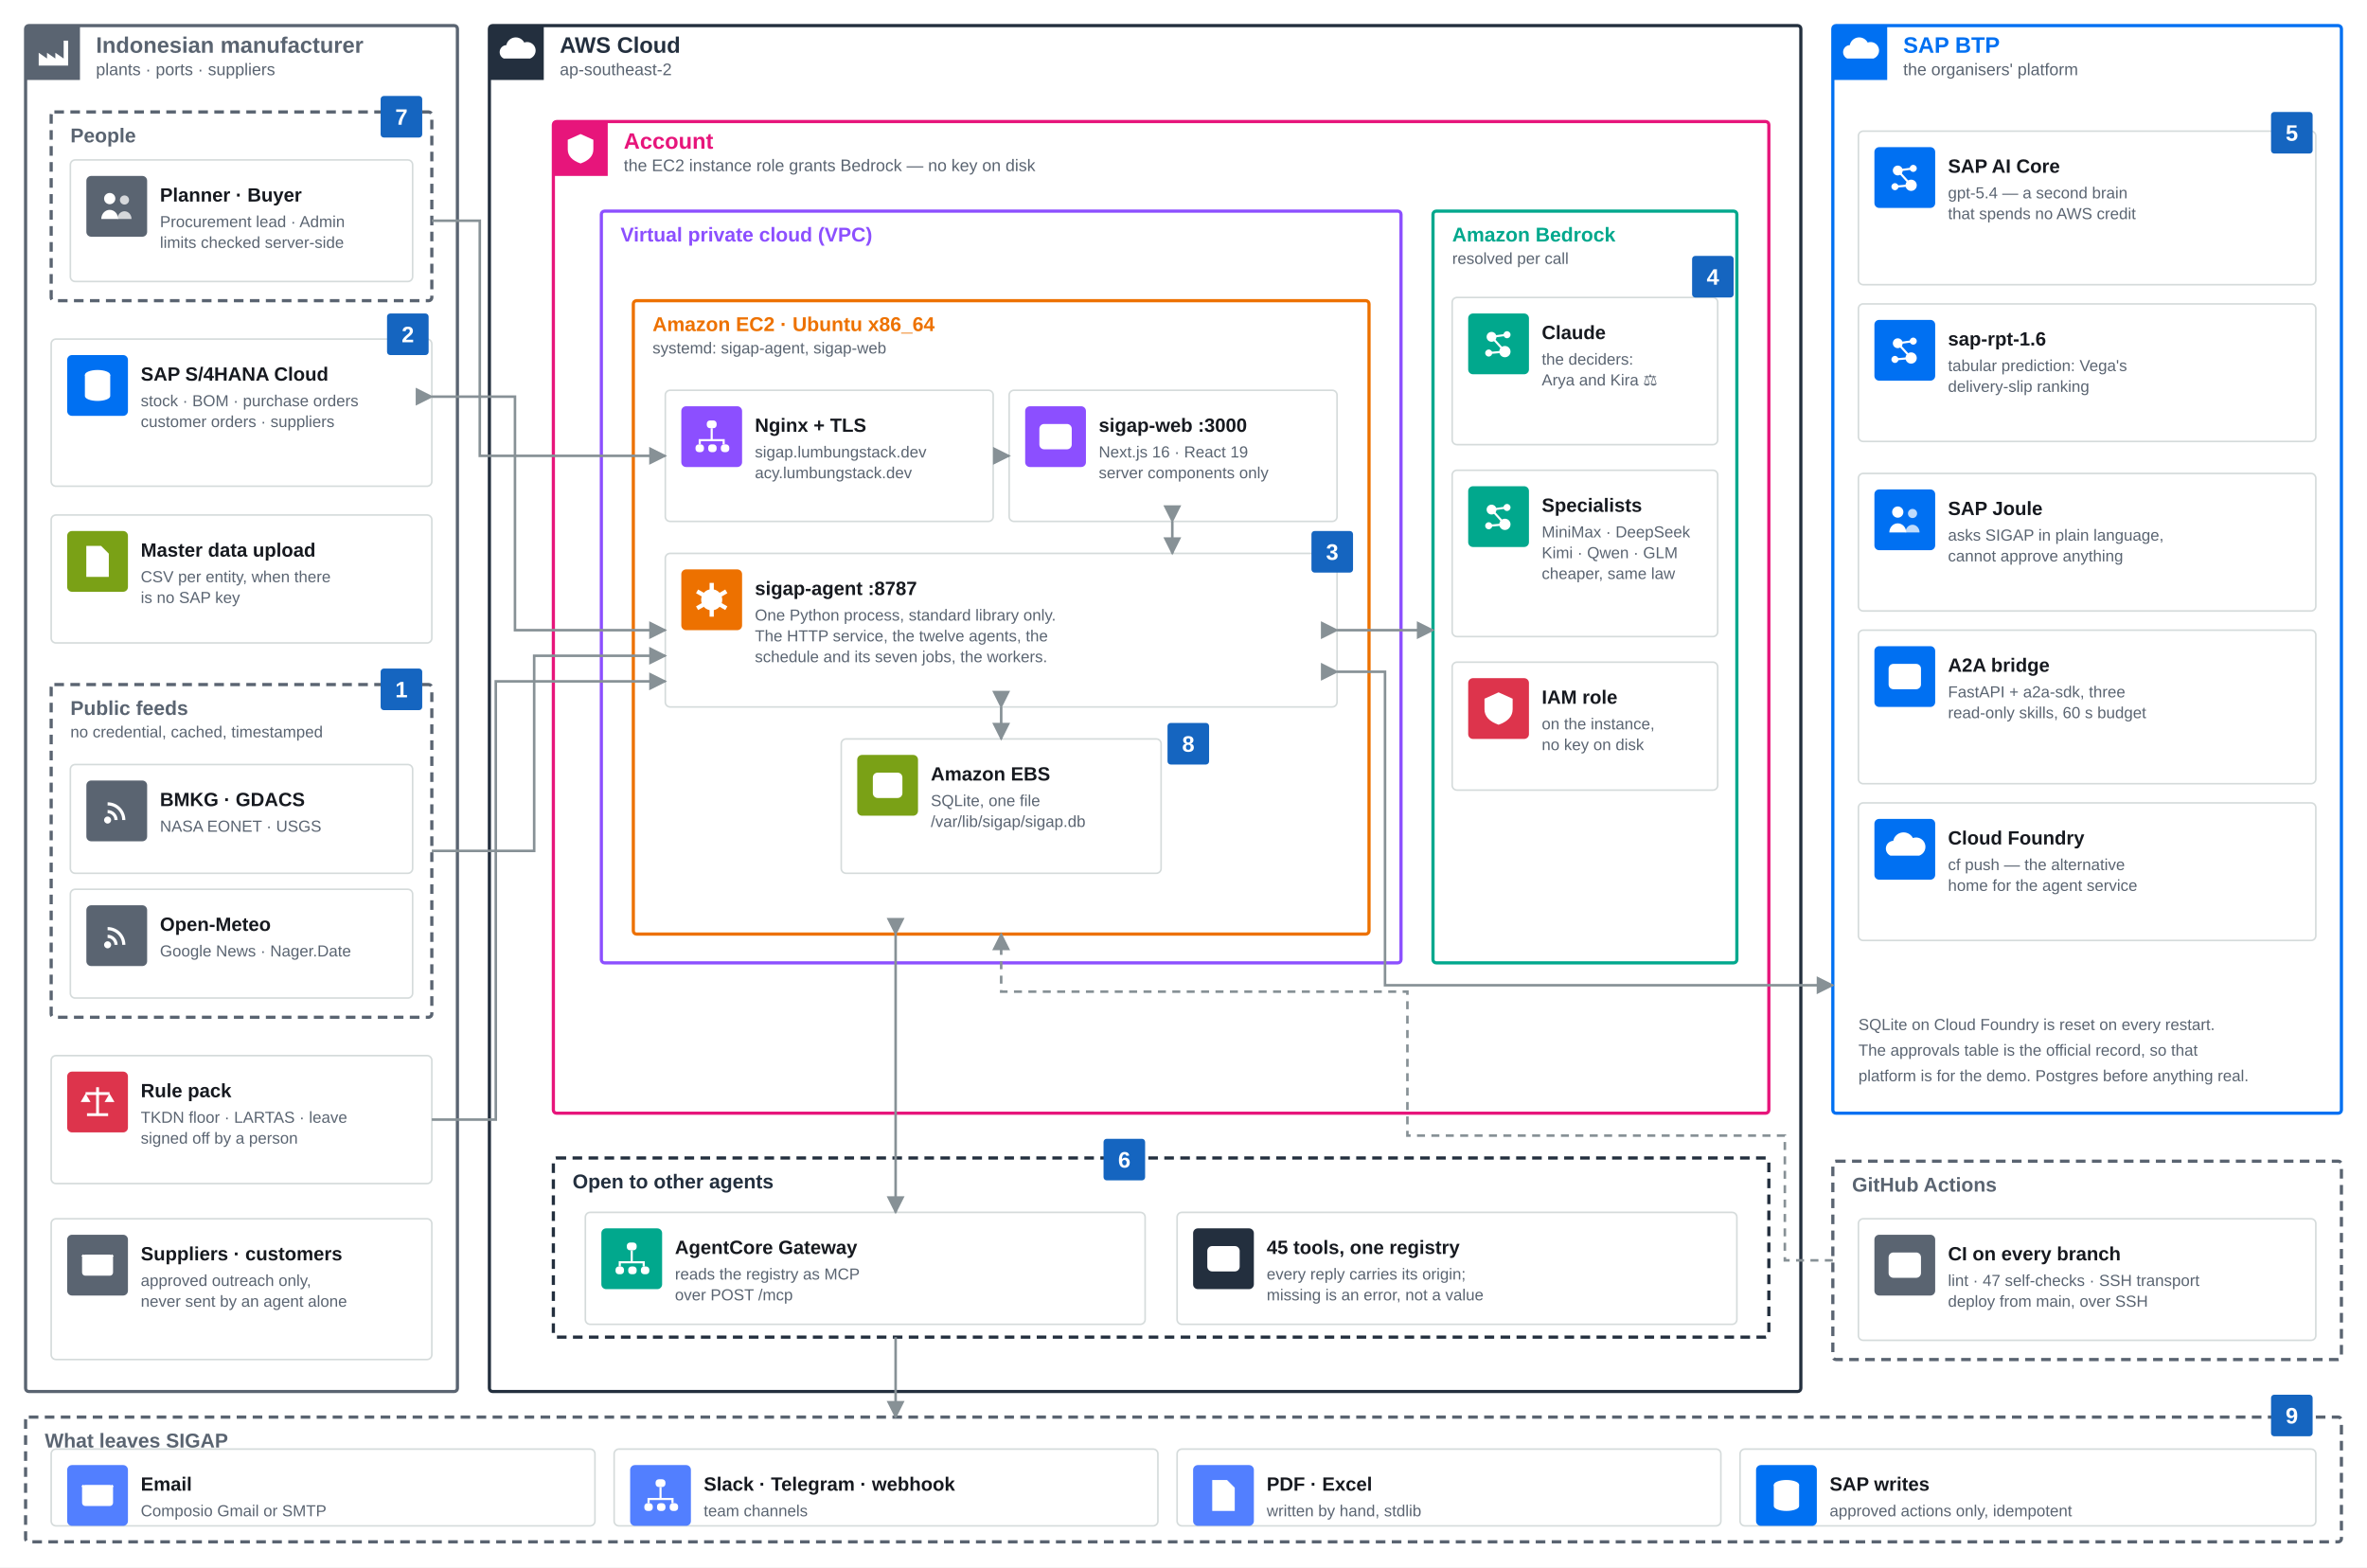
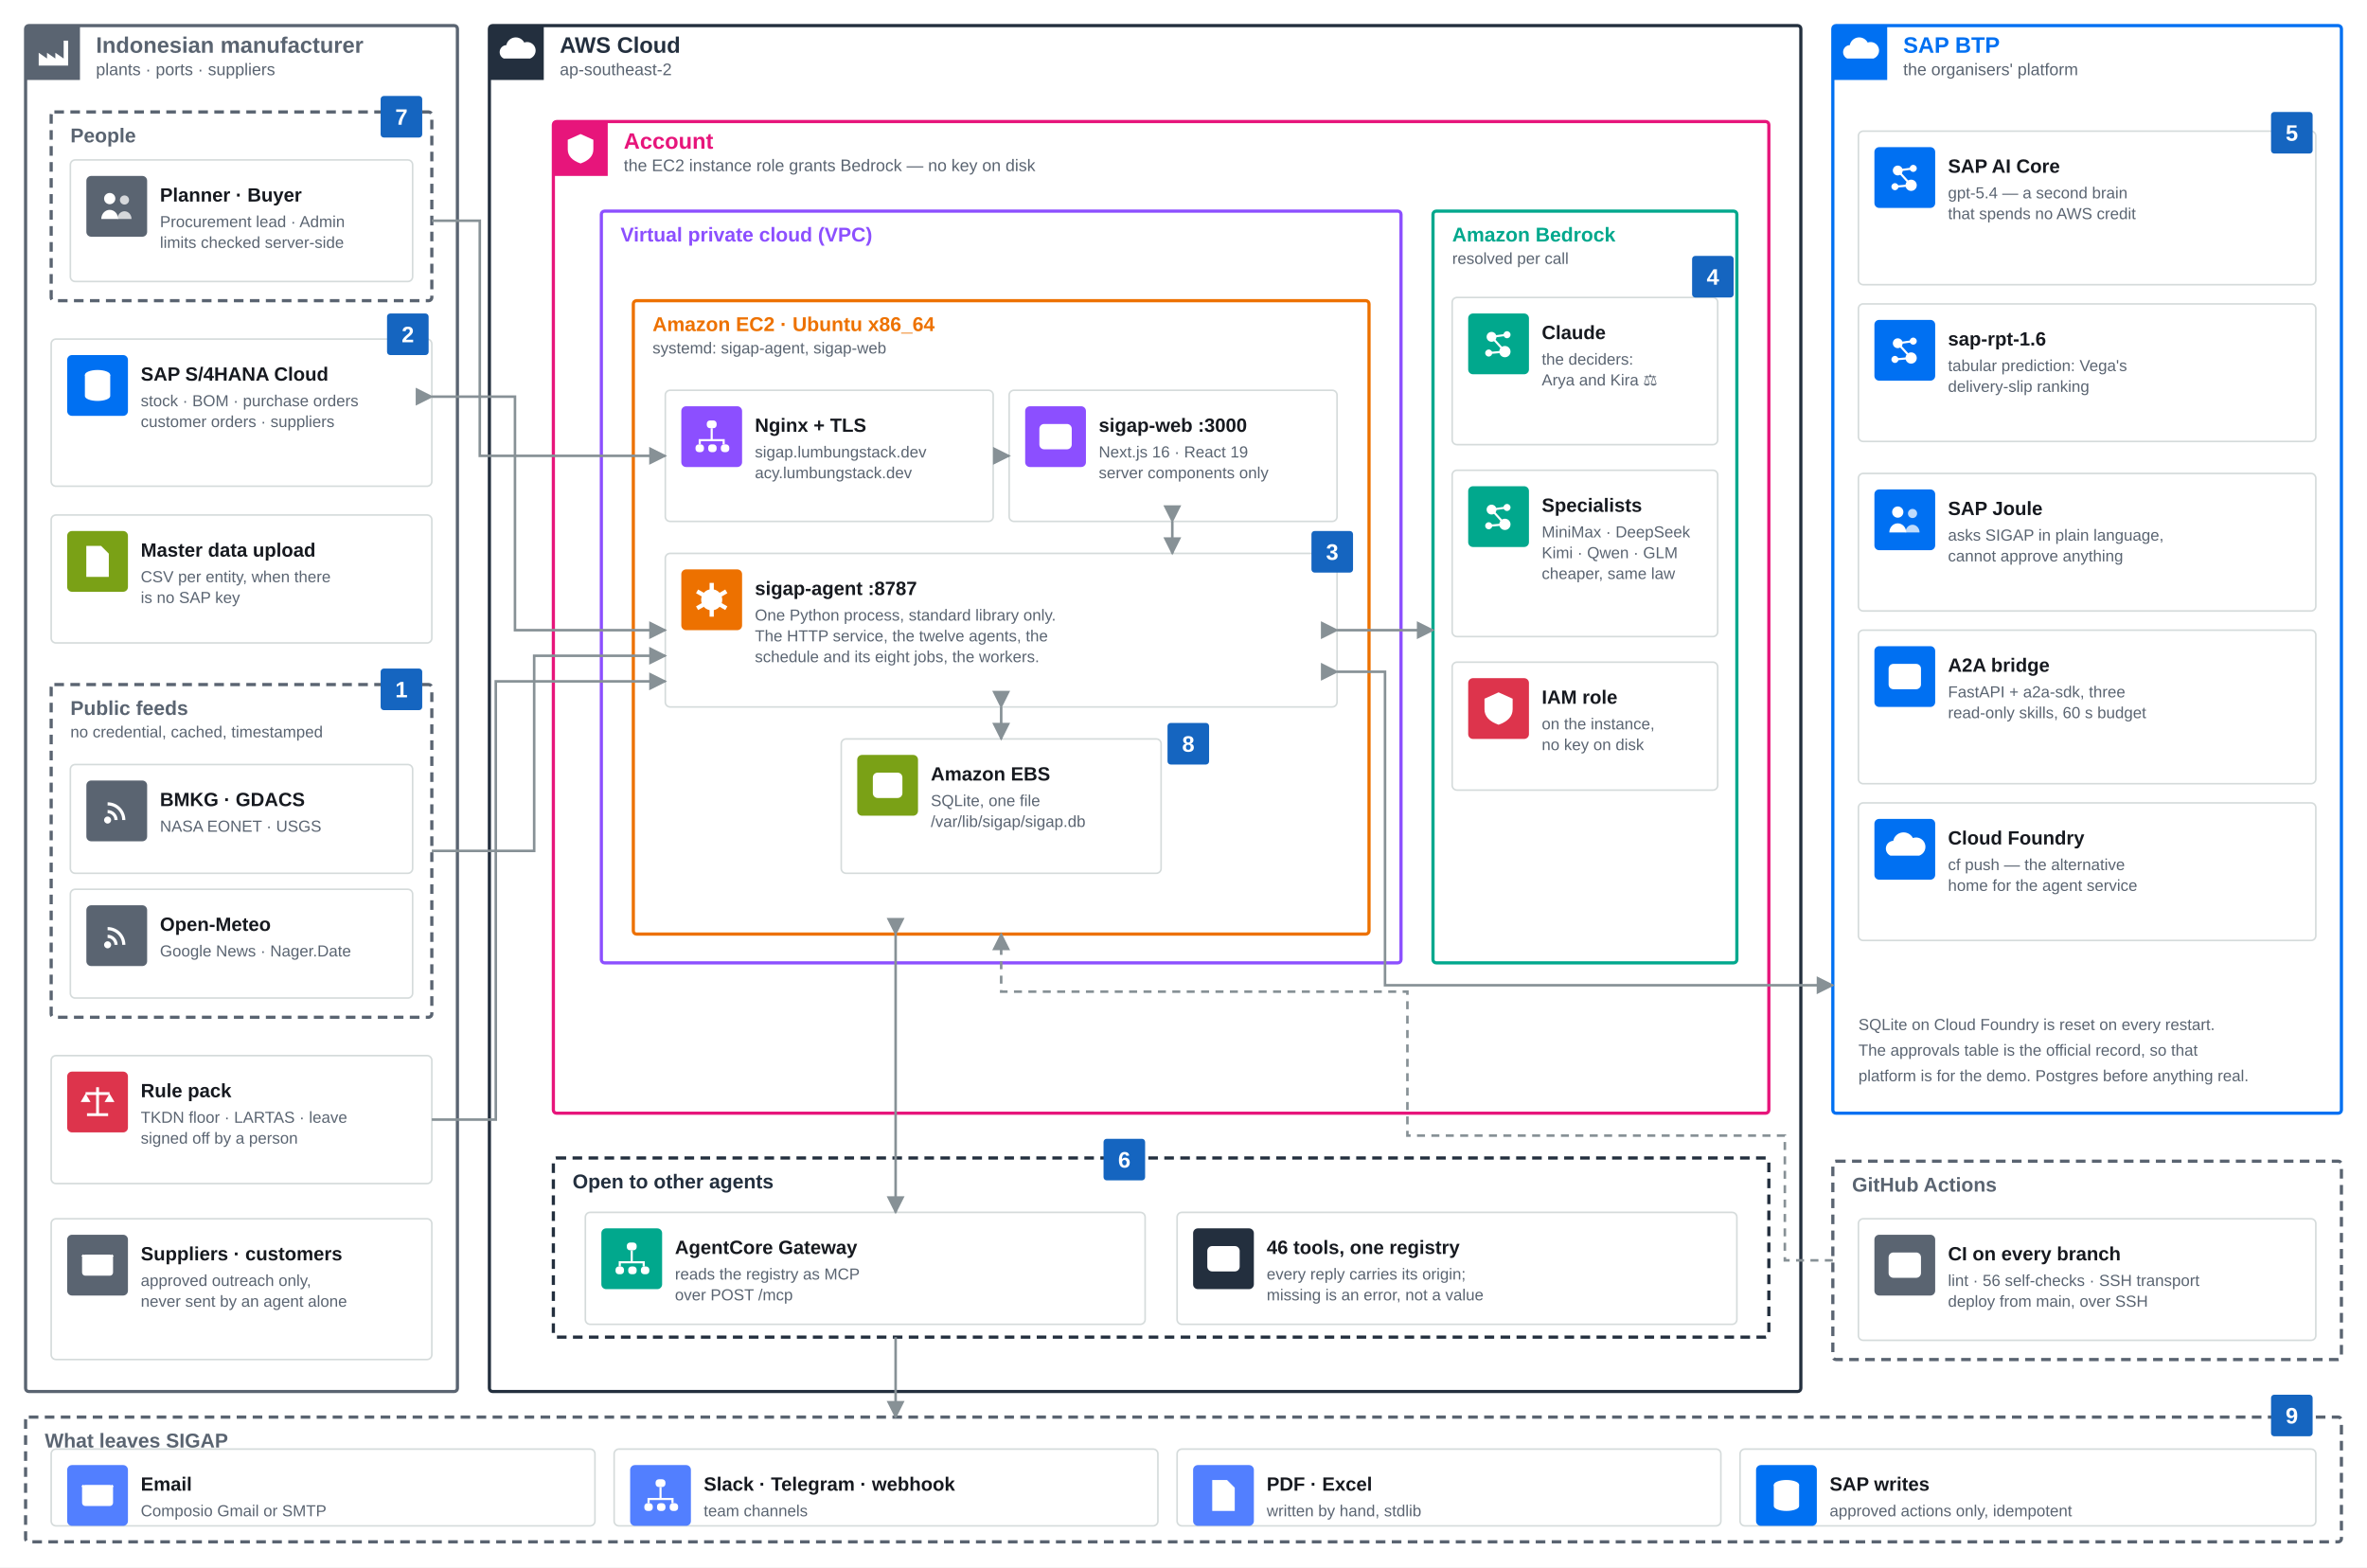
<svg xmlns="http://www.w3.org/2000/svg" viewBox="0 0 1480 980" width="1480" height="980" font-family="Arial, Helvetica, sans-serif">
  <defs>
    <marker id="arrow" viewBox="0 0 10 10" refX="9" refY="5" markerWidth="7" markerHeight="7" orient="auto-start-reverse">
      <path d="M0 0 L10 5 L0 10 z" fill="#879196" />
    </marker>
    <marker id="arrowback" viewBox="0 0 10 10" refX="1" refY="5" markerWidth="7" markerHeight="7" orient="auto-start-reverse">
      <path d="M10 0 L0 5 L10 10 z" fill="#879196" />
    </marker>
  </defs>
  <rect width="1480" height="980" fill="#FFFFFF" />
  <rect x="16" y="16" width="270" height="854" rx="2" fill="none" stroke="#5A6471" stroke-width="2" />
  <rect x="16" y="16" width="34" height="34" fill="#5A6471" />
  <path d="M24.2 41.0 v-8.0 l5.2 3.6 v-3.6 l5.2 3.6 v-3.6 l5.2 3.6 v-11.2 h2.8 v15.6 z" fill="#FFFFFF" />
  <text x="60.0" y="33.0" font-family="Arial, Helvetica, sans-serif" font-size="14" fill="#5A6471" font-weight="bold" text-anchor="start">Indonesian manufacturer</text>
  <text x="60.0" y="47.0" font-family="Arial, Helvetica, sans-serif" font-size="10.5" fill="#5A6471" font-weight="normal" text-anchor="start">plants · ports · suppliers</text>
  <rect x="32" y="70" width="238" height="118" rx="2" fill="none" stroke="#5A6471" stroke-width="2" stroke-dasharray="6 4" />
  <text x="44.0" y="89.0" font-family="Arial, Helvetica, sans-serif" font-size="12.5" fill="#5A6471" font-weight="bold" text-anchor="start">People</text>
  <rect x="44" y="100" width="214" height="76" rx="3" fill="#FFFFFF" stroke="#D5DBDB" stroke-width="1" />
  <rect x="54" y="110" width="38" height="38" rx="3" fill="#5A6471" />
  <circle cx="68.6" cy="124.16" r="3.52" fill="#FFFFFF" />
  <path d="M63.32 136.92 a5.28 5.72 0 0 1 10.56 0 z" fill="#FFFFFF" />
  <circle cx="77.84" cy="125.04" r="2.86" fill="#FFFFFF" opacity="0.75" />
  <path d="M73.44 136.92 a4.4 4.84 0 0 1 8.8 0 z" fill="#FFFFFF" opacity="0.75" />
  <text x="100.0" y="126.0" font-family="Arial, Helvetica, sans-serif" font-size="12" fill="#16191F" font-weight="bold" text-anchor="start">Planner · Buyer</text>
  <text x="100.0" y="142.0" font-family="Arial, Helvetica, sans-serif" font-size="10" fill="#5A6471" font-weight="normal" text-anchor="start">Procurement lead · Admin</text>
  <text x="100.0" y="155.0" font-family="Arial, Helvetica, sans-serif" font-size="10" fill="#5A6471" font-weight="normal" text-anchor="start">limits checked server-side</text>
  <rect x="238" y="60" width="26" height="26" rx="2" fill="#1565C0" />
  <text x="251" y="78" font-family="Arial, Helvetica, sans-serif" font-size="14" fill="#FFFFFF" font-weight="bold" text-anchor="middle">7</text>
  <rect x="32" y="212" width="238" height="92" rx="3" fill="#FFFFFF" stroke="#D5DBDB" stroke-width="1" />
  <rect x="42" y="222" width="38" height="38" rx="3" fill="#0070F2" />
  <ellipse cx="61.0" cy="234.4" rx="7.92" ry="3.08" fill="#FFFFFF" />
  <path d="M53.08 234.4 v13.2 a7.92 3.08 0 0 0 15.84 0 v-13.2 z" fill="#FFFFFF" />
  <text x="88.0" y="238.0" font-family="Arial, Helvetica, sans-serif" font-size="12" fill="#16191F" font-weight="bold" text-anchor="start">SAP S/4HANA Cloud</text>
  <text x="88.0" y="254.0" font-family="Arial, Helvetica, sans-serif" font-size="10" fill="#5A6471" font-weight="normal" text-anchor="start">stock · BOM · purchase orders</text>
  <text x="88.0" y="267.0" font-family="Arial, Helvetica, sans-serif" font-size="10" fill="#5A6471" font-weight="normal" text-anchor="start">customer orders · suppliers</text>
  <rect x="242" y="196" width="26" height="26" rx="2" fill="#1565C0" />
  <text x="255" y="214" font-family="Arial, Helvetica, sans-serif" font-size="14" fill="#FFFFFF" font-weight="bold" text-anchor="middle">2</text>
  <rect x="32" y="322" width="238" height="80" rx="3" fill="#FFFFFF" stroke="#D5DBDB" stroke-width="1" />
  <rect x="42" y="332" width="38" height="38" rx="3" fill="#7AA116" />
  <path d="M53.96 341.32 h9.24 l4.84 4.84 v14.52 h-14.08 z" fill="#FFFFFF" />
  <rect x="56.16" y="349.68" width="7.92" height="1.32" fill="#FFFFFF" />
  <rect x="56.16" y="352.76" width="7.92" height="1.32" fill="#FFFFFF" />
  <rect x="56.16" y="355.84" width="7.92" height="1.32" fill="#FFFFFF" />
  <text x="88.0" y="348.0" font-family="Arial, Helvetica, sans-serif" font-size="12" fill="#16191F" font-weight="bold" text-anchor="start">Master data upload</text>
  <text x="88.0" y="364.0" font-family="Arial, Helvetica, sans-serif" font-size="10" fill="#5A6471" font-weight="normal" text-anchor="start">CSV per entity, when there</text>
  <text x="88.0" y="377.0" font-family="Arial, Helvetica, sans-serif" font-size="10" fill="#5A6471" font-weight="normal" text-anchor="start">is no SAP key</text>
  <rect x="32" y="428" width="238" height="208" rx="2" fill="none" stroke="#5A6471" stroke-width="2" stroke-dasharray="6 4" />
  <text x="44.0" y="447.0" font-family="Arial, Helvetica, sans-serif" font-size="12.5" fill="#5A6471" font-weight="bold" text-anchor="start">Public feeds</text>
  <text x="44.0" y="461.0" font-family="Arial, Helvetica, sans-serif" font-size="10" fill="#5A6471" font-weight="normal" text-anchor="start">no credential, cached, timestamped</text>
  <rect x="44" y="478" width="214" height="68" rx="3" fill="#FFFFFF" stroke="#D5DBDB" stroke-width="1" />
  <rect x="54" y="488" width="38" height="38" rx="3" fill="#5A6471" />
  <circle cx="67.28" cy="512.72" r="2.2" fill="#FFFFFF" />
  <path d="M67.28 507.44 a5.28 5.28 0 0 1 5.28 5.28" stroke="#FFFFFF" stroke-width="1.98" fill="none" />
  <path d="M67.28 502.6 a10.12 10.12 0 0 1 10.12 10.12" stroke="#FFFFFF" stroke-width="1.98" fill="none" />
  <text x="100.0" y="504.0" font-family="Arial, Helvetica, sans-serif" font-size="12" fill="#16191F" font-weight="bold" text-anchor="start">BMKG · GDACS</text>
  <text x="100.0" y="520.0" font-family="Arial, Helvetica, sans-serif" font-size="10" fill="#5A6471" font-weight="normal" text-anchor="start">NASA EONET · USGS</text>
  <rect x="44" y="556" width="214" height="68" rx="3" fill="#FFFFFF" stroke="#D5DBDB" stroke-width="1" />
  <rect x="54" y="566" width="38" height="38" rx="3" fill="#5A6471" />
  <circle cx="67.28" cy="590.72" r="2.2" fill="#FFFFFF" />
  <path d="M67.28 585.44 a5.28 5.28 0 0 1 5.28 5.28" stroke="#FFFFFF" stroke-width="1.98" fill="none" />
  <path d="M67.28 580.6 a10.12 10.12 0 0 1 10.12 10.12" stroke="#FFFFFF" stroke-width="1.98" fill="none" />
  <text x="100.0" y="582.0" font-family="Arial, Helvetica, sans-serif" font-size="12" fill="#16191F" font-weight="bold" text-anchor="start">Open-Meteo</text>
  <text x="100.0" y="598.0" font-family="Arial, Helvetica, sans-serif" font-size="10" fill="#5A6471" font-weight="normal" text-anchor="start">Google News · Nager.Date</text>
  <rect x="238" y="418" width="26" height="26" rx="2" fill="#1565C0" />
  <text x="251" y="436" font-family="Arial, Helvetica, sans-serif" font-size="14" fill="#FFFFFF" font-weight="bold" text-anchor="middle">1</text>
  <rect x="32" y="660" width="238" height="80" rx="3" fill="#FFFFFF" stroke="#D5DBDB" stroke-width="1" />
  <rect x="42" y="670" width="38" height="38" rx="3" fill="#DD344C" />
  <path d="M61.0 679.76 v17.16 M54.4 696.92 h13.2 M53.52 683.72 h14.96" stroke="#FFFFFF" stroke-width="1.76" fill="none" />
  <path d="M50.44 689.0 h6.16 l-3.08 -5.28 z" fill="#FFFFFF" />
  <path d="M65.4 689.0 h6.16 l-3.08 -5.28 z" fill="#FFFFFF" />
  <text x="88.0" y="686.0" font-family="Arial, Helvetica, sans-serif" font-size="12" fill="#16191F" font-weight="bold" text-anchor="start">Rule pack</text>
  <text x="88.0" y="702.0" font-family="Arial, Helvetica, sans-serif" font-size="10" fill="#5A6471" font-weight="normal" text-anchor="start">TKDN floor · LARTAS · leave</text>
  <text x="88.0" y="715.0" font-family="Arial, Helvetica, sans-serif" font-size="10" fill="#5A6471" font-weight="normal" text-anchor="start">signed off by a person</text>
  <rect x="32" y="762" width="238" height="88" rx="3" fill="#FFFFFF" stroke="#D5DBDB" stroke-width="1" />
  <rect x="42" y="772" width="38" height="38" rx="3" fill="#5A6471" />
  <rect x="51.32" y="784.4" width="19.36" height="13.2" rx="2" fill="#FFFFFF" />
  <path d="M51.32 784.84 L61.0 791.88 L70.68 784.84" stroke="#FFFFFF" stroke-width="1.54" fill="none" />
  <text x="88.0" y="788.0" font-family="Arial, Helvetica, sans-serif" font-size="12" fill="#16191F" font-weight="bold" text-anchor="start">Suppliers · customers</text>
  <text x="88.0" y="804.0" font-family="Arial, Helvetica, sans-serif" font-size="10" fill="#5A6471" font-weight="normal" text-anchor="start">approved outreach only,</text>
  <text x="88.0" y="817.0" font-family="Arial, Helvetica, sans-serif" font-size="10" fill="#5A6471" font-weight="normal" text-anchor="start">never sent by an agent alone</text>
  <rect x="306" y="16" width="820" height="854" rx="2" fill="none" stroke="#232F3E" stroke-width="2" />
  <rect x="306" y="16" width="34" height="34" fill="#232F3E" />
  <path d="M315 36.6 a4.4 4.4 0 0 1 1.6 -8.4 a6.0 6.0 0 0 1 11.2 -1.6 a4.4 4.4 0 0 1 3.6 10.0 z" fill="#FFFFFF" />
  <text x="350.0" y="33.0" font-family="Arial, Helvetica, sans-serif" font-size="14" fill="#232F3E" font-weight="bold" text-anchor="start">AWS Cloud</text>
  <text x="350.0" y="47.0" font-family="Arial, Helvetica, sans-serif" font-size="10.5" fill="#5A6471" font-weight="normal" text-anchor="start">ap-southeast-2</text>
  <rect x="346" y="76" width="760" height="620" rx="2" fill="none" stroke="#E7157B" stroke-width="2" />
  <rect x="346" y="76" width="34" height="34" fill="#E7157B" />
  <path d="M363.0 83.8 L371.0 87.4 v6.0 q0 6.0 -8.0 8.8 q-8.0 -2.8 -8.0 -8.8 v-6.0 z" fill="#FFFFFF" />
  <text x="390.0" y="93.0" font-family="Arial, Helvetica, sans-serif" font-size="14" fill="#E7157B" font-weight="bold" text-anchor="start">Account</text>
  <text x="390.0" y="107.0" font-family="Arial, Helvetica, sans-serif" font-size="10.5" fill="#5A6471" font-weight="normal" text-anchor="start">the EC2 instance role grants Bedrock — no key on disk</text>
  <rect x="376" y="132" width="500" height="470" rx="2" fill="none" stroke="#8C4FFF" stroke-width="2" />
  <text x="388.0" y="151.0" font-family="Arial, Helvetica, sans-serif" font-size="12.5" fill="#8C4FFF" font-weight="bold" text-anchor="start">Virtual private cloud (VPC)</text>
  <rect x="396" y="188" width="460" height="396" rx="2" fill="none" stroke="#ED7100" stroke-width="2" />
  <text x="408.0" y="207.0" font-family="Arial, Helvetica, sans-serif" font-size="12.5" fill="#ED7100" font-weight="bold" text-anchor="start">Amazon EC2 · Ubuntu x86_64</text>
  <text x="408.0" y="221.0" font-family="Arial, Helvetica, sans-serif" font-size="10" fill="#5A6471" font-weight="normal" text-anchor="start">systemd: sigap-agent, sigap-web</text>
  <rect x="416" y="244" width="205" height="82" rx="3" fill="#FFFFFF" stroke="#D5DBDB" stroke-width="1" />
  <rect x="426" y="254" width="38" height="38" rx="3" fill="#8C4FFF" />
  <rect x="441.92" y="262.88" width="6.16" height="4.84" rx="2" fill="#FFFFFF" />
  <rect x="434.88" y="277.84" width="5.28" height="4.84" rx="2" fill="#FFFFFF" />
  <rect x="442.8" y="277.84" width="5.28" height="4.84" rx="2" fill="#FFFFFF" />
  <rect x="450.72" y="277.84" width="5.28" height="4.84" rx="2" fill="#FFFFFF" />
  <path d="M445.0 267.72 v4.4 M437.52 277.84 v-2.64 h14.96 v2.64 M445.0 272.12 v3.08" stroke="#FFFFFF" stroke-width="1.32" fill="none" />
  <text x="472.0" y="270.0" font-family="Arial, Helvetica, sans-serif" font-size="12" fill="#16191F" font-weight="bold" text-anchor="start">Nginx + TLS</text>
  <text x="472.0" y="286.0" font-family="Arial, Helvetica, sans-serif" font-size="10" fill="#5A6471" font-weight="normal" text-anchor="start">sigap.lumbungstack.dev</text>
  <text x="472.0" y="299.0" font-family="Arial, Helvetica, sans-serif" font-size="10" fill="#5A6471" font-weight="normal" text-anchor="start">acy.lumbungstack.dev</text>
  <rect x="631" y="244" width="205" height="82" rx="3" fill="#FFFFFF" stroke="#D5DBDB" stroke-width="1" />
  <rect x="641" y="254" width="38" height="38" rx="3" fill="#8C4FFF" />
  <rect x="649.88" y="265.08" width="20.24" height="15.84" rx="3" fill="#FFFFFF" />
  <path d="M655.6 270.36 l-2.64 2.64 l2.64 2.64 M664.4 270.36 l2.64 2.64 l-2.64 2.64" stroke="#FFFFFF" stroke-width="1.54" fill="none" />
  <text x="687.0" y="270.0" font-family="Arial, Helvetica, sans-serif" font-size="12" fill="#16191F" font-weight="bold" text-anchor="start">sigap-web :3000</text>
  <text x="687.0" y="286.0" font-family="Arial, Helvetica, sans-serif" font-size="10" fill="#5A6471" font-weight="normal" text-anchor="start">Next.js 16 · React 19</text>
  <text x="687.0" y="299.0" font-family="Arial, Helvetica, sans-serif" font-size="10" fill="#5A6471" font-weight="normal" text-anchor="start">server components only</text>
  <rect x="416" y="346" width="420" height="96" rx="3" fill="#FFFFFF" stroke="#D5DBDB" stroke-width="1" />
  <rect x="426" y="356" width="38" height="38" rx="3" fill="#ED7100" />
  <circle cx="445.0" cy="375.0" r="6.6" fill="#FFFFFF" />
  <circle cx="445.0" cy="375.0" r="2.64" fill="#FFFFFF" />
  <rect x="443.68" y="364.44" width="2.64" height="4.4" fill="#FFFFFF" transform="rotate(0 445.0 375.0)" />
  <rect x="443.68" y="364.44" width="2.64" height="4.4" fill="#FFFFFF" transform="rotate(60 445.0 375.0)" />
  <rect x="443.68" y="364.44" width="2.64" height="4.4" fill="#FFFFFF" transform="rotate(120 445.0 375.0)" />
  <rect x="443.68" y="364.44" width="2.64" height="4.4" fill="#FFFFFF" transform="rotate(180 445.0 375.0)" />
  <rect x="443.68" y="364.44" width="2.64" height="4.4" fill="#FFFFFF" transform="rotate(240 445.0 375.0)" />
  <rect x="443.68" y="364.44" width="2.64" height="4.4" fill="#FFFFFF" transform="rotate(300 445.0 375.0)" />
  <text x="472.0" y="372.0" font-family="Arial, Helvetica, sans-serif" font-size="12" fill="#16191F" font-weight="bold" text-anchor="start">sigap-agent :8787</text>
  <text x="472.0" y="388.0" font-family="Arial, Helvetica, sans-serif" font-size="10" fill="#5A6471" font-weight="normal" text-anchor="start">One Python process, standard library only.</text>
  <text x="472.0" y="401.0" font-family="Arial, Helvetica, sans-serif" font-size="10" fill="#5A6471" font-weight="normal" text-anchor="start">The HTTP service, the twelve agents, the</text>
-   <text x="472.0" y="414.0" font-family="Arial, Helvetica, sans-serif" font-size="10" fill="#5A6471" font-weight="normal" text-anchor="start">schedule and its seven jobs, the workers.</text>
+   <text x="472.0" y="414.0" font-family="Arial, Helvetica, sans-serif" font-size="10" fill="#5A6471" font-weight="normal" text-anchor="start">schedule and its eight jobs, the workers.</text>
  <rect x="820" y="332" width="26" height="26" rx="2" fill="#1565C0" />
  <text x="833" y="350" font-family="Arial, Helvetica, sans-serif" font-size="14" fill="#FFFFFF" font-weight="bold" text-anchor="middle">3</text>
  <rect x="526" y="462" width="200" height="84" rx="3" fill="#FFFFFF" stroke="#D5DBDB" stroke-width="1" />
  <rect x="536" y="472" width="38" height="38" rx="3" fill="#7AA116" />
  <rect x="545.76" y="483.08" width="18.48" height="15.84" rx="3" fill="#FFFFFF" />
  <circle cx="555.0" cy="491.0" r="3.52" fill="#FFFFFF" opacity="0.9" />
  <text x="582.0" y="488.0" font-family="Arial, Helvetica, sans-serif" font-size="12" fill="#16191F" font-weight="bold" text-anchor="start">Amazon EBS</text>
  <text x="582.0" y="504.0" font-family="Arial, Helvetica, sans-serif" font-size="10" fill="#5A6471" font-weight="normal" text-anchor="start">SQLite, one file</text>
  <text x="582.0" y="517.0" font-family="Arial, Helvetica, sans-serif" font-size="10" fill="#5A6471" font-weight="normal" text-anchor="start">/var/lib/sigap/sigap.db</text>
  <rect x="730" y="452" width="26" height="26" rx="2" fill="#1565C0" />
  <text x="743" y="470" font-family="Arial, Helvetica, sans-serif" font-size="14" fill="#FFFFFF" font-weight="bold" text-anchor="middle">8</text>
  <rect x="896" y="132" width="190" height="470" rx="2" fill="none" stroke="#01A88D" stroke-width="2" />
  <text x="908.0" y="151.0" font-family="Arial, Helvetica, sans-serif" font-size="12.5" fill="#01A88D" font-weight="bold" text-anchor="start">Amazon Bedrock</text>
  <text x="908.0" y="165.0" font-family="Arial, Helvetica, sans-serif" font-size="10" fill="#5A6471" font-weight="normal" text-anchor="start">resolved per call</text>
  <rect x="908" y="186" width="166" height="92" rx="3" fill="#FFFFFF" stroke="#D5DBDB" stroke-width="1" />
  <rect x="918" y="196" width="38" height="38" rx="3" fill="#01A88D" />
  <circle cx="932.6" cy="210.6" r="3.08" fill="#FFFFFF" />
  <circle cx="942.28" cy="209.28" r="2.2" fill="#FFFFFF" />
  <circle cx="940.96" cy="219.84" r="3.52" fill="#FFFFFF" />
  <circle cx="930.84" cy="220.72" r="2.2" fill="#FFFFFF" />
  <path d="M932.6 210.6 L942.28 209.28 M932.6 210.6 L940.96 219.84 M930.84 220.72 L940.96 219.84" stroke="#FFFFFF" stroke-width="1.32" />
  <text x="964.0" y="212.0" font-family="Arial, Helvetica, sans-serif" font-size="12" fill="#16191F" font-weight="bold" text-anchor="start">Claude</text>
  <text x="964.0" y="228.0" font-family="Arial, Helvetica, sans-serif" font-size="10" fill="#5A6471" font-weight="normal" text-anchor="start">the deciders:</text>
  <text x="964.0" y="241.0" font-family="Arial, Helvetica, sans-serif" font-size="10" fill="#5A6471" font-weight="normal" text-anchor="start">Arya and Kira ⚖️</text>
  <rect x="908" y="294" width="166" height="104" rx="3" fill="#FFFFFF" stroke="#D5DBDB" stroke-width="1" />
  <rect x="918" y="304" width="38" height="38" rx="3" fill="#01A88D" />
  <circle cx="932.6" cy="318.6" r="3.08" fill="#FFFFFF" />
  <circle cx="942.28" cy="317.28" r="2.2" fill="#FFFFFF" />
  <circle cx="940.96" cy="327.84" r="3.52" fill="#FFFFFF" />
  <circle cx="930.84" cy="328.72" r="2.2" fill="#FFFFFF" />
  <path d="M932.6 318.6 L942.28 317.28 M932.6 318.6 L940.96 327.84 M930.84 328.72 L940.96 327.84" stroke="#FFFFFF" stroke-width="1.32" />
  <text x="964.0" y="320.0" font-family="Arial, Helvetica, sans-serif" font-size="12" fill="#16191F" font-weight="bold" text-anchor="start">Specialists</text>
  <text x="964.0" y="336.0" font-family="Arial, Helvetica, sans-serif" font-size="10" fill="#5A6471" font-weight="normal" text-anchor="start">MiniMax · DeepSeek</text>
  <text x="964.0" y="349.0" font-family="Arial, Helvetica, sans-serif" font-size="10" fill="#5A6471" font-weight="normal" text-anchor="start">Kimi · Qwen · GLM</text>
  <text x="964.0" y="362.0" font-family="Arial, Helvetica, sans-serif" font-size="10" fill="#5A6471" font-weight="normal" text-anchor="start">cheaper, same law</text>
  <rect x="908" y="414" width="166" height="80" rx="3" fill="#FFFFFF" stroke="#D5DBDB" stroke-width="1" />
  <rect x="918" y="424" width="38" height="38" rx="3" fill="#DD344C" />
  <path d="M937.0 432.88 L945.8 436.84 v6.6 q0 6.6 -8.8 9.68 q-8.8 -3.08 -8.8 -9.68 v-6.6 z" fill="#FFFFFF" />
  <text x="964.0" y="440.0" font-family="Arial, Helvetica, sans-serif" font-size="12" fill="#16191F" font-weight="bold" text-anchor="start">IAM role</text>
  <text x="964.0" y="456.0" font-family="Arial, Helvetica, sans-serif" font-size="10" fill="#5A6471" font-weight="normal" text-anchor="start">on the instance,</text>
  <text x="964.0" y="469.0" font-family="Arial, Helvetica, sans-serif" font-size="10" fill="#5A6471" font-weight="normal" text-anchor="start">no key on disk</text>
  <rect x="1058" y="160" width="26" height="26" rx="2" fill="#1565C0" />
  <text x="1071" y="178" font-family="Arial, Helvetica, sans-serif" font-size="14" fill="#FFFFFF" font-weight="bold" text-anchor="middle">4</text>
  <rect x="346" y="724" width="760" height="112" rx="2" fill="none" stroke="#232F3E" stroke-width="2" stroke-dasharray="6 4" />
  <text x="358.0" y="743.0" font-family="Arial, Helvetica, sans-serif" font-size="12.5" fill="#232F3E" font-weight="bold" text-anchor="start">Open to other agents</text>
  <rect x="366" y="758" width="350" height="70" rx="3" fill="#FFFFFF" stroke="#D5DBDB" stroke-width="1" />
  <rect x="376" y="768" width="38" height="38" rx="3" fill="#01A88D" />
  <rect x="391.92" y="776.88" width="6.16" height="4.84" rx="2" fill="#FFFFFF" />
  <rect x="384.88" y="791.84" width="5.28" height="4.84" rx="2" fill="#FFFFFF" />
  <rect x="392.8" y="791.84" width="5.28" height="4.84" rx="2" fill="#FFFFFF" />
  <rect x="400.72" y="791.84" width="5.28" height="4.84" rx="2" fill="#FFFFFF" />
  <path d="M395.0 781.72 v4.4 M387.52 791.84 v-2.64 h14.96 v2.64 M395.0 786.12 v3.08" stroke="#FFFFFF" stroke-width="1.32" fill="none" />
  <text x="422.0" y="784.0" font-family="Arial, Helvetica, sans-serif" font-size="12" fill="#16191F" font-weight="bold" text-anchor="start">AgentCore Gateway</text>
  <text x="422.0" y="800.0" font-family="Arial, Helvetica, sans-serif" font-size="10" fill="#5A6471" font-weight="normal" text-anchor="start">reads the registry as MCP</text>
  <text x="422.0" y="813.0" font-family="Arial, Helvetica, sans-serif" font-size="10" fill="#5A6471" font-weight="normal" text-anchor="start">over POST /mcp</text>
  <rect x="736" y="758" width="350" height="70" rx="3" fill="#FFFFFF" stroke="#D5DBDB" stroke-width="1" />
  <rect x="746" y="768" width="38" height="38" rx="3" fill="#232F3E" />
  <rect x="754.88" y="779.08" width="20.24" height="15.84" rx="3" fill="#FFFFFF" />
  <path d="M760.6 784.36 l-2.64 2.64 l2.64 2.64 M769.4 784.36 l2.64 2.64 l-2.64 2.64" stroke="#FFFFFF" stroke-width="1.54" fill="none" />
-   <text x="792.0" y="784.0" font-family="Arial, Helvetica, sans-serif" font-size="12" fill="#16191F" font-weight="bold" text-anchor="start">45 tools, one registry</text>
+   <text x="792.0" y="784.0" font-family="Arial, Helvetica, sans-serif" font-size="12" fill="#16191F" font-weight="bold" text-anchor="start">46 tools, one registry</text>
  <text x="792.0" y="800.0" font-family="Arial, Helvetica, sans-serif" font-size="10" fill="#5A6471" font-weight="normal" text-anchor="start">every reply carries its origin;</text>
  <text x="792.0" y="813.0" font-family="Arial, Helvetica, sans-serif" font-size="10" fill="#5A6471" font-weight="normal" text-anchor="start">missing is an error, not a value</text>
  <rect x="690" y="712" width="26" height="26" rx="2" fill="#1565C0" />
  <text x="703" y="730" font-family="Arial, Helvetica, sans-serif" font-size="14" fill="#FFFFFF" font-weight="bold" text-anchor="middle">6</text>
  <rect x="1146" y="16" width="318" height="680" rx="2" fill="none" stroke="#0070F2" stroke-width="2" />
  <rect x="1146" y="16" width="34" height="34" fill="#0070F2" />
  <path d="M1155 36.6 a4.4 4.4 0 0 1 1.6 -8.4 a6.0 6.0 0 0 1 11.2 -1.6 a4.4 4.4 0 0 1 3.6 10.0 z" fill="#FFFFFF" />
  <text x="1190.0" y="33.0" font-family="Arial, Helvetica, sans-serif" font-size="14" fill="#0070F2" font-weight="bold" text-anchor="start">SAP BTP</text>
  <text x="1190.0" y="47.0" font-family="Arial, Helvetica, sans-serif" font-size="10.5" fill="#5A6471" font-weight="normal" text-anchor="start">the organisers' platform</text>
  <rect x="1162" y="82" width="286" height="96" rx="3" fill="#FFFFFF" stroke="#D5DBDB" stroke-width="1" />
  <rect x="1172" y="92" width="38" height="38" rx="3" fill="#0070F2" />
  <circle cx="1186.6" cy="106.6" r="3.08" fill="#FFFFFF" />
  <circle cx="1196.28" cy="105.28" r="2.2" fill="#FFFFFF" />
  <circle cx="1194.96" cy="115.84" r="3.52" fill="#FFFFFF" />
  <circle cx="1184.84" cy="116.72" r="2.2" fill="#FFFFFF" />
  <path d="M1186.6 106.6 L1196.28 105.28 M1186.6 106.6 L1194.96 115.84 M1184.84 116.72 L1194.96 115.84" stroke="#FFFFFF" stroke-width="1.32" />
  <text x="1218.0" y="108.0" font-family="Arial, Helvetica, sans-serif" font-size="12" fill="#16191F" font-weight="bold" text-anchor="start">SAP AI Core</text>
  <text x="1218.0" y="124.0" font-family="Arial, Helvetica, sans-serif" font-size="10" fill="#5A6471" font-weight="normal" text-anchor="start">gpt-5.4 — a second brain</text>
  <text x="1218.0" y="137.0" font-family="Arial, Helvetica, sans-serif" font-size="10" fill="#5A6471" font-weight="normal" text-anchor="start">that spends no AWS credit</text>
  <rect x="1162" y="190" width="286" height="86" rx="3" fill="#FFFFFF" stroke="#D5DBDB" stroke-width="1" />
  <rect x="1172" y="200" width="38" height="38" rx="3" fill="#0070F2" />
  <circle cx="1186.6" cy="214.6" r="3.08" fill="#FFFFFF" />
  <circle cx="1196.28" cy="213.28" r="2.2" fill="#FFFFFF" />
  <circle cx="1194.96" cy="223.84" r="3.52" fill="#FFFFFF" />
  <circle cx="1184.84" cy="224.72" r="2.2" fill="#FFFFFF" />
  <path d="M1186.6 214.6 L1196.28 213.28 M1186.6 214.6 L1194.96 223.84 M1184.84 224.72 L1194.96 223.84" stroke="#FFFFFF" stroke-width="1.32" />
  <text x="1218.0" y="216.0" font-family="Arial, Helvetica, sans-serif" font-size="12" fill="#16191F" font-weight="bold" text-anchor="start">sap-rpt-1.6</text>
  <text x="1218.0" y="232.0" font-family="Arial, Helvetica, sans-serif" font-size="10" fill="#5A6471" font-weight="normal" text-anchor="start">tabular prediction: Vega's</text>
  <text x="1218.0" y="245.0" font-family="Arial, Helvetica, sans-serif" font-size="10" fill="#5A6471" font-weight="normal" text-anchor="start">delivery-slip ranking</text>
  <rect x="1420" y="70" width="26" height="26" rx="2" fill="#1565C0" />
  <text x="1433" y="88" font-family="Arial, Helvetica, sans-serif" font-size="14" fill="#FFFFFF" font-weight="bold" text-anchor="middle">5</text>
  <rect x="1162" y="296" width="286" height="86" rx="3" fill="#FFFFFF" stroke="#D5DBDB" stroke-width="1" />
  <rect x="1172" y="306" width="38" height="38" rx="3" fill="#0070F2" />
  <circle cx="1186.6" cy="320.16" r="3.52" fill="#FFFFFF" />
  <path d="M1181.32 332.92 a5.28 5.72 0 0 1 10.56 0 z" fill="#FFFFFF" />
  <circle cx="1195.84" cy="321.04" r="2.86" fill="#FFFFFF" opacity="0.75" />
  <path d="M1191.44 332.92 a4.4 4.84 0 0 1 8.8 0 z" fill="#FFFFFF" opacity="0.75" />
  <text x="1218.0" y="322.0" font-family="Arial, Helvetica, sans-serif" font-size="12" fill="#16191F" font-weight="bold" text-anchor="start">SAP Joule</text>
  <text x="1218.0" y="338.0" font-family="Arial, Helvetica, sans-serif" font-size="10" fill="#5A6471" font-weight="normal" text-anchor="start">asks SIGAP in plain language,</text>
  <text x="1218.0" y="351.0" font-family="Arial, Helvetica, sans-serif" font-size="10" fill="#5A6471" font-weight="normal" text-anchor="start">cannot approve anything</text>
  <rect x="1162" y="394" width="286" height="96" rx="3" fill="#FFFFFF" stroke="#D5DBDB" stroke-width="1" />
  <rect x="1172" y="404" width="38" height="38" rx="3" fill="#0070F2" />
  <rect x="1180.88" y="415.08" width="20.24" height="15.84" rx="3" fill="#FFFFFF" />
  <path d="M1186.6 420.36 l-2.64 2.64 l2.64 2.64 M1195.4 420.36 l2.64 2.64 l-2.64 2.64" stroke="#FFFFFF" stroke-width="1.54" fill="none" />
  <text x="1218.0" y="420.0" font-family="Arial, Helvetica, sans-serif" font-size="12" fill="#16191F" font-weight="bold" text-anchor="start">A2A bridge</text>
  <text x="1218.0" y="436.0" font-family="Arial, Helvetica, sans-serif" font-size="10" fill="#5A6471" font-weight="normal" text-anchor="start">FastAPI + a2a-sdk, three</text>
  <text x="1218.0" y="449.0" font-family="Arial, Helvetica, sans-serif" font-size="10" fill="#5A6471" font-weight="normal" text-anchor="start">read-only skills, 60 s budget</text>
  <rect x="1162" y="502" width="286" height="86" rx="3" fill="#FFFFFF" stroke="#D5DBDB" stroke-width="1" />
  <rect x="1172" y="512" width="38" height="38" rx="3" fill="#0070F2" />
  <path d="M1182 534.96 a4.84 4.84 0 0 1 1.76 -9.24 a6.6 6.6 0 0 1 12.32 -1.76 a4.84 4.84 0 0 1 3.96 11.0 z" fill="#FFFFFF" />
  <text x="1218.0" y="528.0" font-family="Arial, Helvetica, sans-serif" font-size="12" fill="#16191F" font-weight="bold" text-anchor="start">Cloud Foundry</text>
  <text x="1218.0" y="544.0" font-family="Arial, Helvetica, sans-serif" font-size="10" fill="#5A6471" font-weight="normal" text-anchor="start">cf push — the alternative</text>
  <text x="1218.0" y="557.0" font-family="Arial, Helvetica, sans-serif" font-size="10" fill="#5A6471" font-weight="normal" text-anchor="start">home for the agent service</text>
  <text x="1162.0" y="644.0" font-family="Arial, Helvetica, sans-serif" font-size="10" fill="#5A6471" font-weight="normal" text-anchor="start">SQLite on Cloud Foundry is reset on every restart.</text>
  <text x="1162.0" y="660.0" font-family="Arial, Helvetica, sans-serif" font-size="10" fill="#5A6471" font-weight="normal" text-anchor="start">The approvals table is the official record, so that</text>
  <text x="1162.0" y="676.0" font-family="Arial, Helvetica, sans-serif" font-size="10" fill="#5A6471" font-weight="normal" text-anchor="start">platform is for the demo. Postgres before anything real.</text>
  <rect x="1146" y="726" width="318" height="124" rx="2" fill="none" stroke="#5A6471" stroke-width="2" stroke-dasharray="6 4" />
  <text x="1158.0" y="745.0" font-family="Arial, Helvetica, sans-serif" font-size="12.5" fill="#5A6471" font-weight="bold" text-anchor="start">GitHub Actions</text>
  <rect x="1162" y="762" width="286" height="76" rx="3" fill="#FFFFFF" stroke="#D5DBDB" stroke-width="1" />
  <rect x="1172" y="772" width="38" height="38" rx="3" fill="#5A6471" />
  <rect x="1180.88" y="783.08" width="20.24" height="15.84" rx="3" fill="#FFFFFF" />
  <path d="M1186.6 788.36 l-2.64 2.64 l2.64 2.64 M1195.4 788.36 l2.64 2.64 l-2.64 2.64" stroke="#FFFFFF" stroke-width="1.54" fill="none" />
  <text x="1218.0" y="788.0" font-family="Arial, Helvetica, sans-serif" font-size="12" fill="#16191F" font-weight="bold" text-anchor="start">CI on every branch</text>
-   <text x="1218.0" y="804.0" font-family="Arial, Helvetica, sans-serif" font-size="10" fill="#5A6471" font-weight="normal" text-anchor="start">lint · 47 self-checks · SSH transport</text>
+   <text x="1218.0" y="804.0" font-family="Arial, Helvetica, sans-serif" font-size="10" fill="#5A6471" font-weight="normal" text-anchor="start">lint · 56 self-checks · SSH transport</text>
  <text x="1218.0" y="817.0" font-family="Arial, Helvetica, sans-serif" font-size="10" fill="#5A6471" font-weight="normal" text-anchor="start">deploy from main, over SSH</text>
  <rect x="16" y="886" width="1448" height="78" rx="2" fill="none" stroke="#5A6471" stroke-width="2" stroke-dasharray="6 4" />
  <text x="28.0" y="905.0" font-family="Arial, Helvetica, sans-serif" font-size="12.5" fill="#5A6471" font-weight="bold" text-anchor="start">What leaves SIGAP</text>
  <rect x="32" y="906" width="340" height="48" rx="3" fill="#FFFFFF" stroke="#D5DBDB" stroke-width="1" />
  <rect x="42" y="916" width="38" height="38" rx="3" fill="#527FFF" />
  <rect x="51.32" y="928.4" width="19.36" height="13.2" rx="2" fill="#FFFFFF" />
  <path d="M51.32 928.84 L61.0 935.88 L70.68 928.84" stroke="#FFFFFF" stroke-width="1.54" fill="none" />
  <text x="88.0" y="932.0" font-family="Arial, Helvetica, sans-serif" font-size="12" fill="#16191F" font-weight="bold" text-anchor="start">Email</text>
  <text x="88.0" y="948.0" font-family="Arial, Helvetica, sans-serif" font-size="10" fill="#5A6471" font-weight="normal" text-anchor="start">Composio Gmail or SMTP</text>
  <rect x="384" y="906" width="340" height="48" rx="3" fill="#FFFFFF" stroke="#D5DBDB" stroke-width="1" />
  <rect x="394" y="916" width="38" height="38" rx="3" fill="#527FFF" />
  <rect x="409.92" y="924.88" width="6.16" height="4.84" rx="2" fill="#FFFFFF" />
  <rect x="402.88" y="939.84" width="5.28" height="4.84" rx="2" fill="#FFFFFF" />
  <rect x="410.8" y="939.84" width="5.28" height="4.84" rx="2" fill="#FFFFFF" />
  <rect x="418.72" y="939.84" width="5.28" height="4.84" rx="2" fill="#FFFFFF" />
  <path d="M413.0 929.72 v4.4 M405.52 939.84 v-2.64 h14.96 v2.64 M413.0 934.12 v3.08" stroke="#FFFFFF" stroke-width="1.32" fill="none" />
  <text x="440.0" y="932.0" font-family="Arial, Helvetica, sans-serif" font-size="12" fill="#16191F" font-weight="bold" text-anchor="start">Slack · Telegram · webhook</text>
  <text x="440.0" y="948.0" font-family="Arial, Helvetica, sans-serif" font-size="10" fill="#5A6471" font-weight="normal" text-anchor="start">team channels</text>
  <rect x="736" y="906" width="340" height="48" rx="3" fill="#FFFFFF" stroke="#D5DBDB" stroke-width="1" />
  <rect x="746" y="916" width="38" height="38" rx="3" fill="#527FFF" />
  <path d="M757.96 925.32 h9.24 l4.84 4.84 v14.52 h-14.08 z" fill="#FFFFFF" />
  <rect x="760.16" y="933.68" width="7.92" height="1.32" fill="#FFFFFF" />
  <rect x="760.16" y="936.76" width="7.92" height="1.32" fill="#FFFFFF" />
  <rect x="760.16" y="939.84" width="7.92" height="1.32" fill="#FFFFFF" />
  <text x="792.0" y="932.0" font-family="Arial, Helvetica, sans-serif" font-size="12" fill="#16191F" font-weight="bold" text-anchor="start">PDF · Excel</text>
  <text x="792.0" y="948.0" font-family="Arial, Helvetica, sans-serif" font-size="10" fill="#5A6471" font-weight="normal" text-anchor="start">written by hand, stdlib</text>
  <rect x="1088" y="906" width="360" height="48" rx="3" fill="#FFFFFF" stroke="#D5DBDB" stroke-width="1" />
  <rect x="1098" y="916" width="38" height="38" rx="3" fill="#0070F2" />
  <ellipse cx="1117.0" cy="928.4" rx="7.92" ry="3.08" fill="#FFFFFF" />
  <path d="M1109.08 928.4 v13.2 a7.92 3.08 0 0 0 15.84 0 v-13.2 z" fill="#FFFFFF" />
  <text x="1144.0" y="932.0" font-family="Arial, Helvetica, sans-serif" font-size="12" fill="#16191F" font-weight="bold" text-anchor="start">SAP writes</text>
  <text x="1144.0" y="948.0" font-family="Arial, Helvetica, sans-serif" font-size="10" fill="#5A6471" font-weight="normal" text-anchor="start">approved actions only, idempotent</text>
  <rect x="1420" y="872" width="26" height="26" rx="2" fill="#1565C0" />
  <text x="1433" y="890" font-family="Arial, Helvetica, sans-serif" font-size="14" fill="#FFFFFF" font-weight="bold" text-anchor="middle">9</text>
  <polyline points="270.0,248.0 322.0,248.0 322.0,394.0 416.0,394.0" fill="none" stroke="#879196" stroke-width="1.6" marker-end="url(#arrow)" marker-start="url(#arrowback)" />
  <polyline points="270.0,532.0 334.0,532.0 334.0,410.0 416.0,410.0" fill="none" stroke="#879196" stroke-width="1.6" marker-end="url(#arrow)" />
  <polyline points="270.0,138.0 300.0,138.0 300.0,285.0 416.0,285.0" fill="none" stroke="#879196" stroke-width="1.6" marker-end="url(#arrow)" />
  <polyline points="733.0,326.0 733.0,346.0" fill="none" stroke="#879196" stroke-width="1.6" marker-end="url(#arrow)" marker-start="url(#arrowback)" />
  <polyline points="621.0,285.0 631.0,285.0" fill="none" stroke="#879196" stroke-width="1.6" marker-end="url(#arrow)" />
  <polyline points="836.0,394.0 896.0,394.0" fill="none" stroke="#879196" stroke-width="1.6" marker-end="url(#arrow)" marker-start="url(#arrowback)" />
  <polyline points="626.0,442.0 626.0,462.0" fill="none" stroke="#879196" stroke-width="1.6" marker-end="url(#arrow)" marker-start="url(#arrowback)" />
  <polyline points="836.0,420.0 866.0,420.0 866.0,616.0 1146.0,616.0" fill="none" stroke="#879196" stroke-width="1.6" marker-end="url(#arrow)" marker-start="url(#arrowback)" />
  <polyline points="560.0,584.0 560.0,758.0" fill="none" stroke="#879196" stroke-width="1.6" marker-end="url(#arrow)" marker-start="url(#arrowback)" />
  <polyline points="1146.0,788.0 1116.0,788.0 1116.0,710.0 880.0,710.0 880.0,620.0 626.0,620.0 626.0,584.0" fill="none" stroke="#879196" stroke-width="1.6" marker-end="url(#arrow)" stroke-dasharray="5 4" />
  <polyline points="560.0,836.0 560.0,886.0" fill="none" stroke="#879196" stroke-width="1.6" marker-end="url(#arrow)" />
  <polyline points="270.0,700.0 310.0,700.0 310.0,426.0 416.0,426.0" fill="none" stroke="#879196" stroke-width="1.6" marker-end="url(#arrow)" />
</svg>
